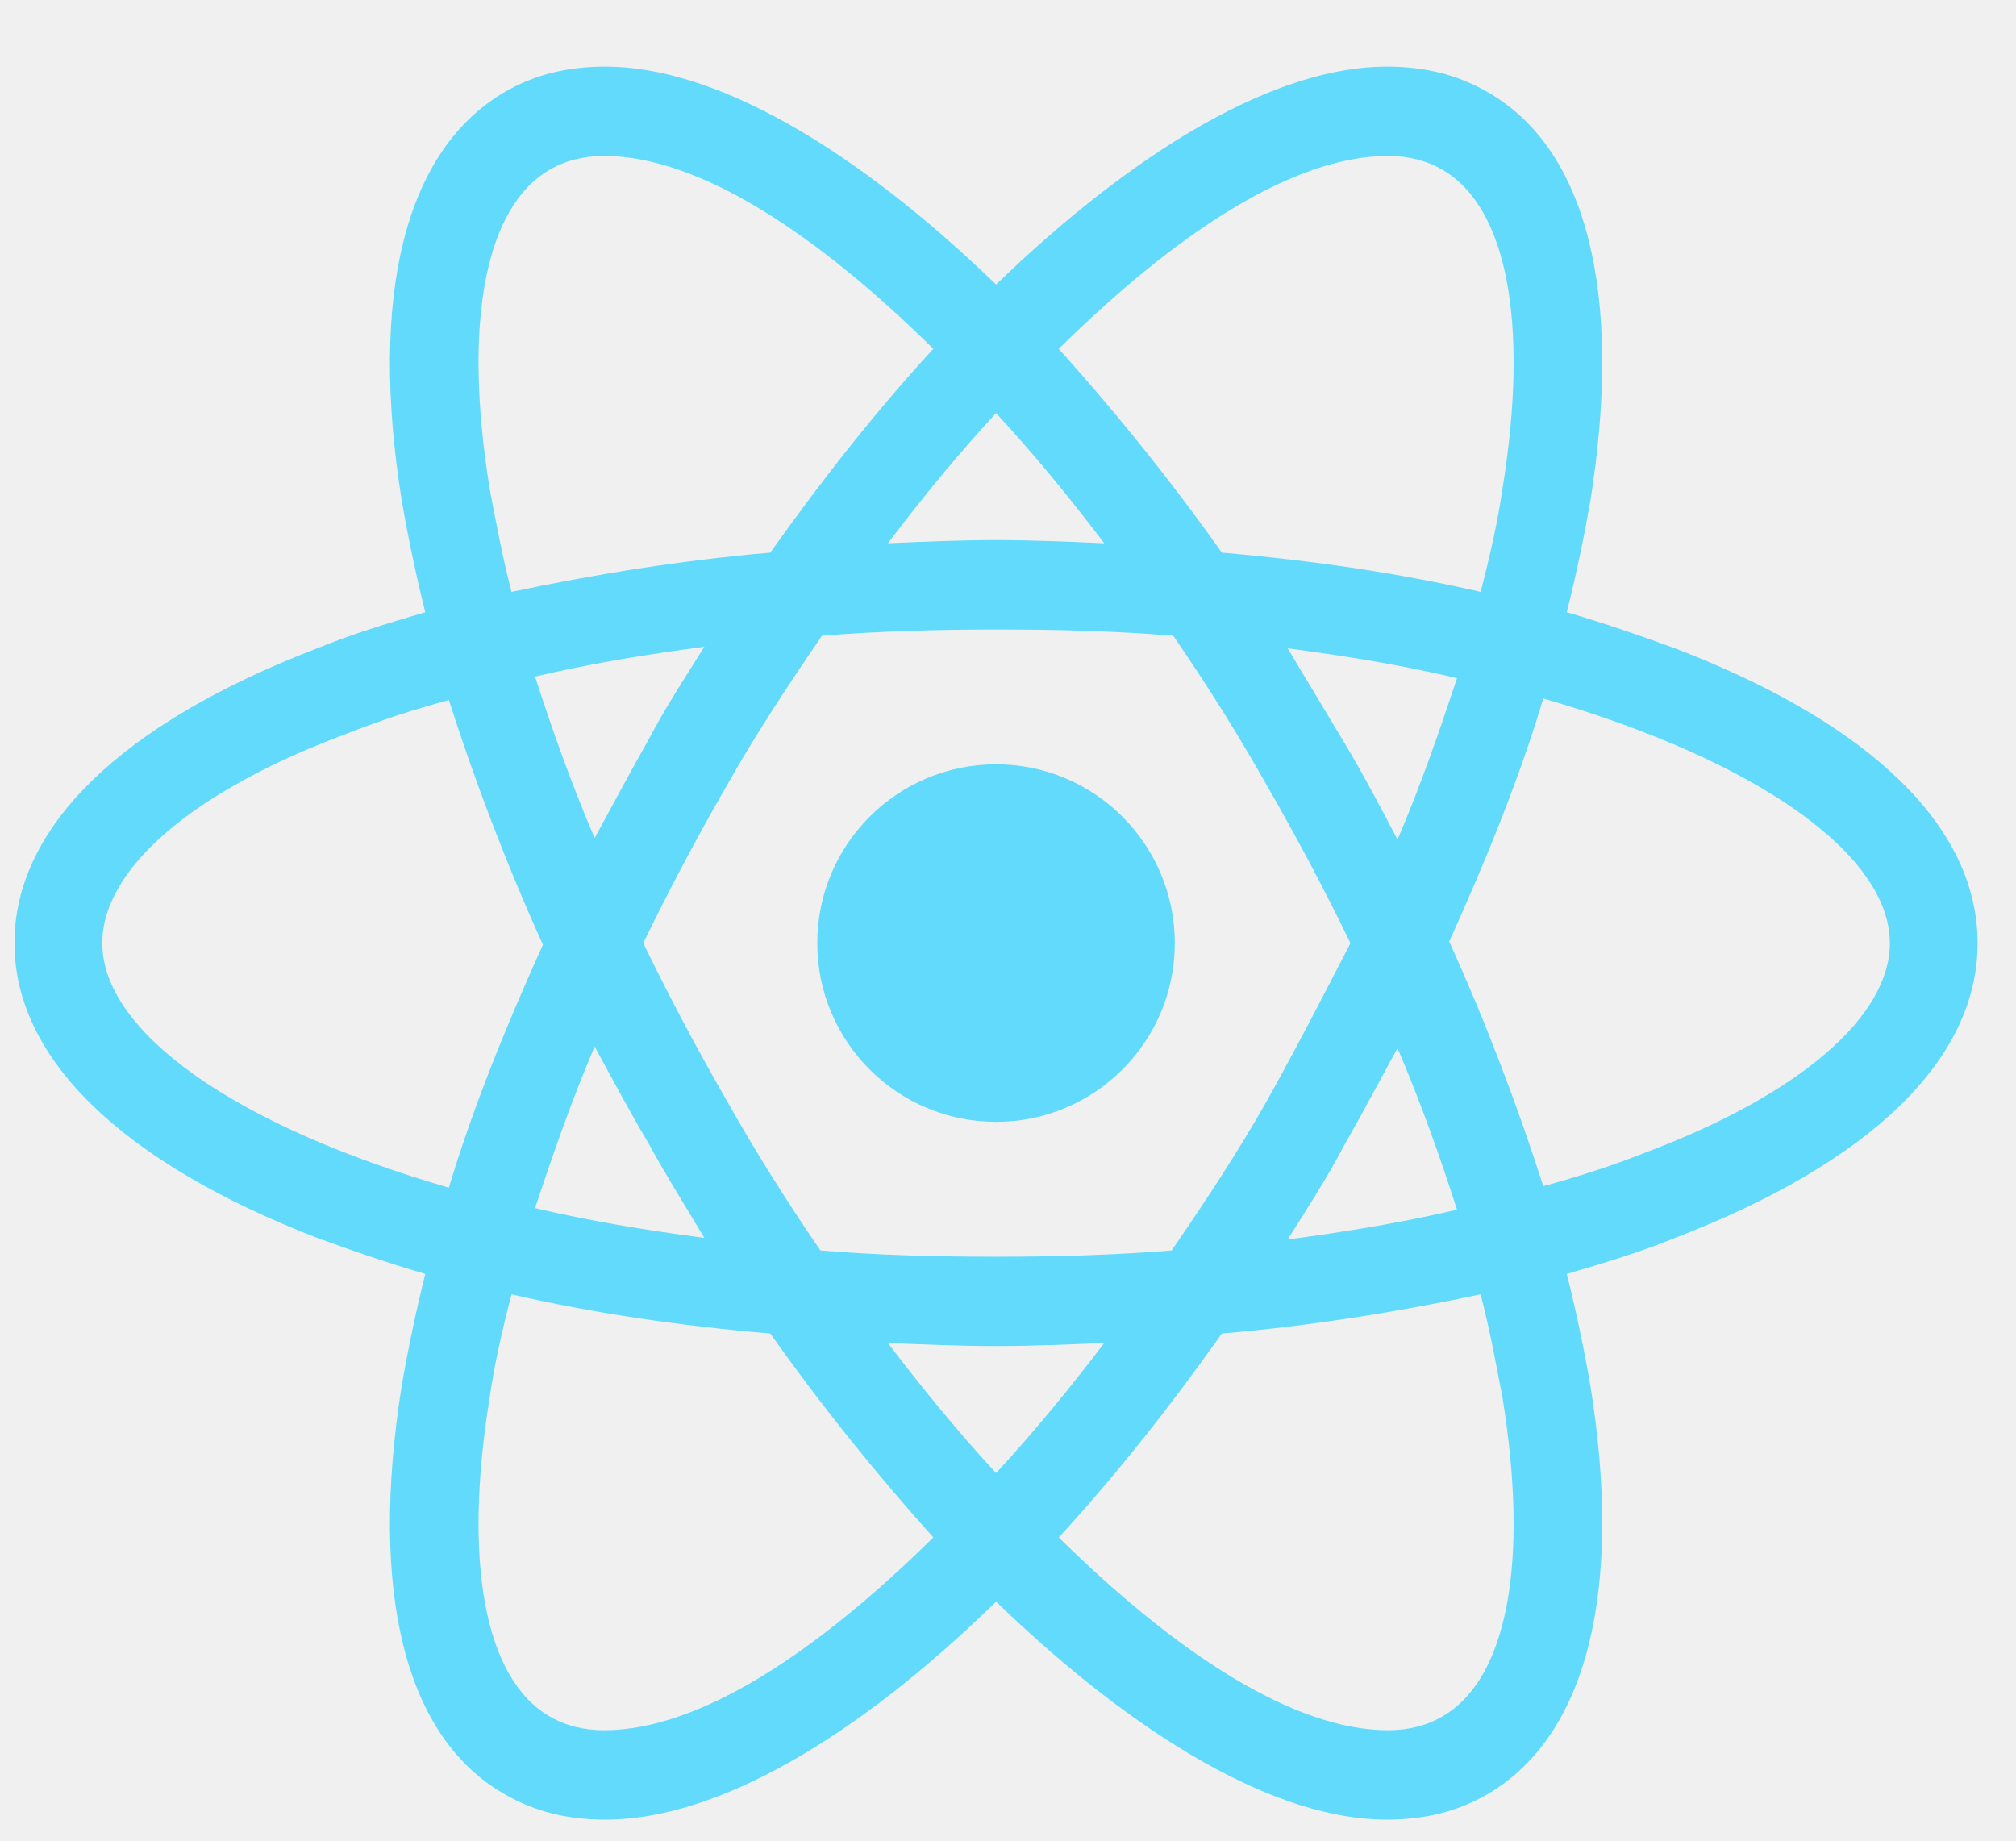
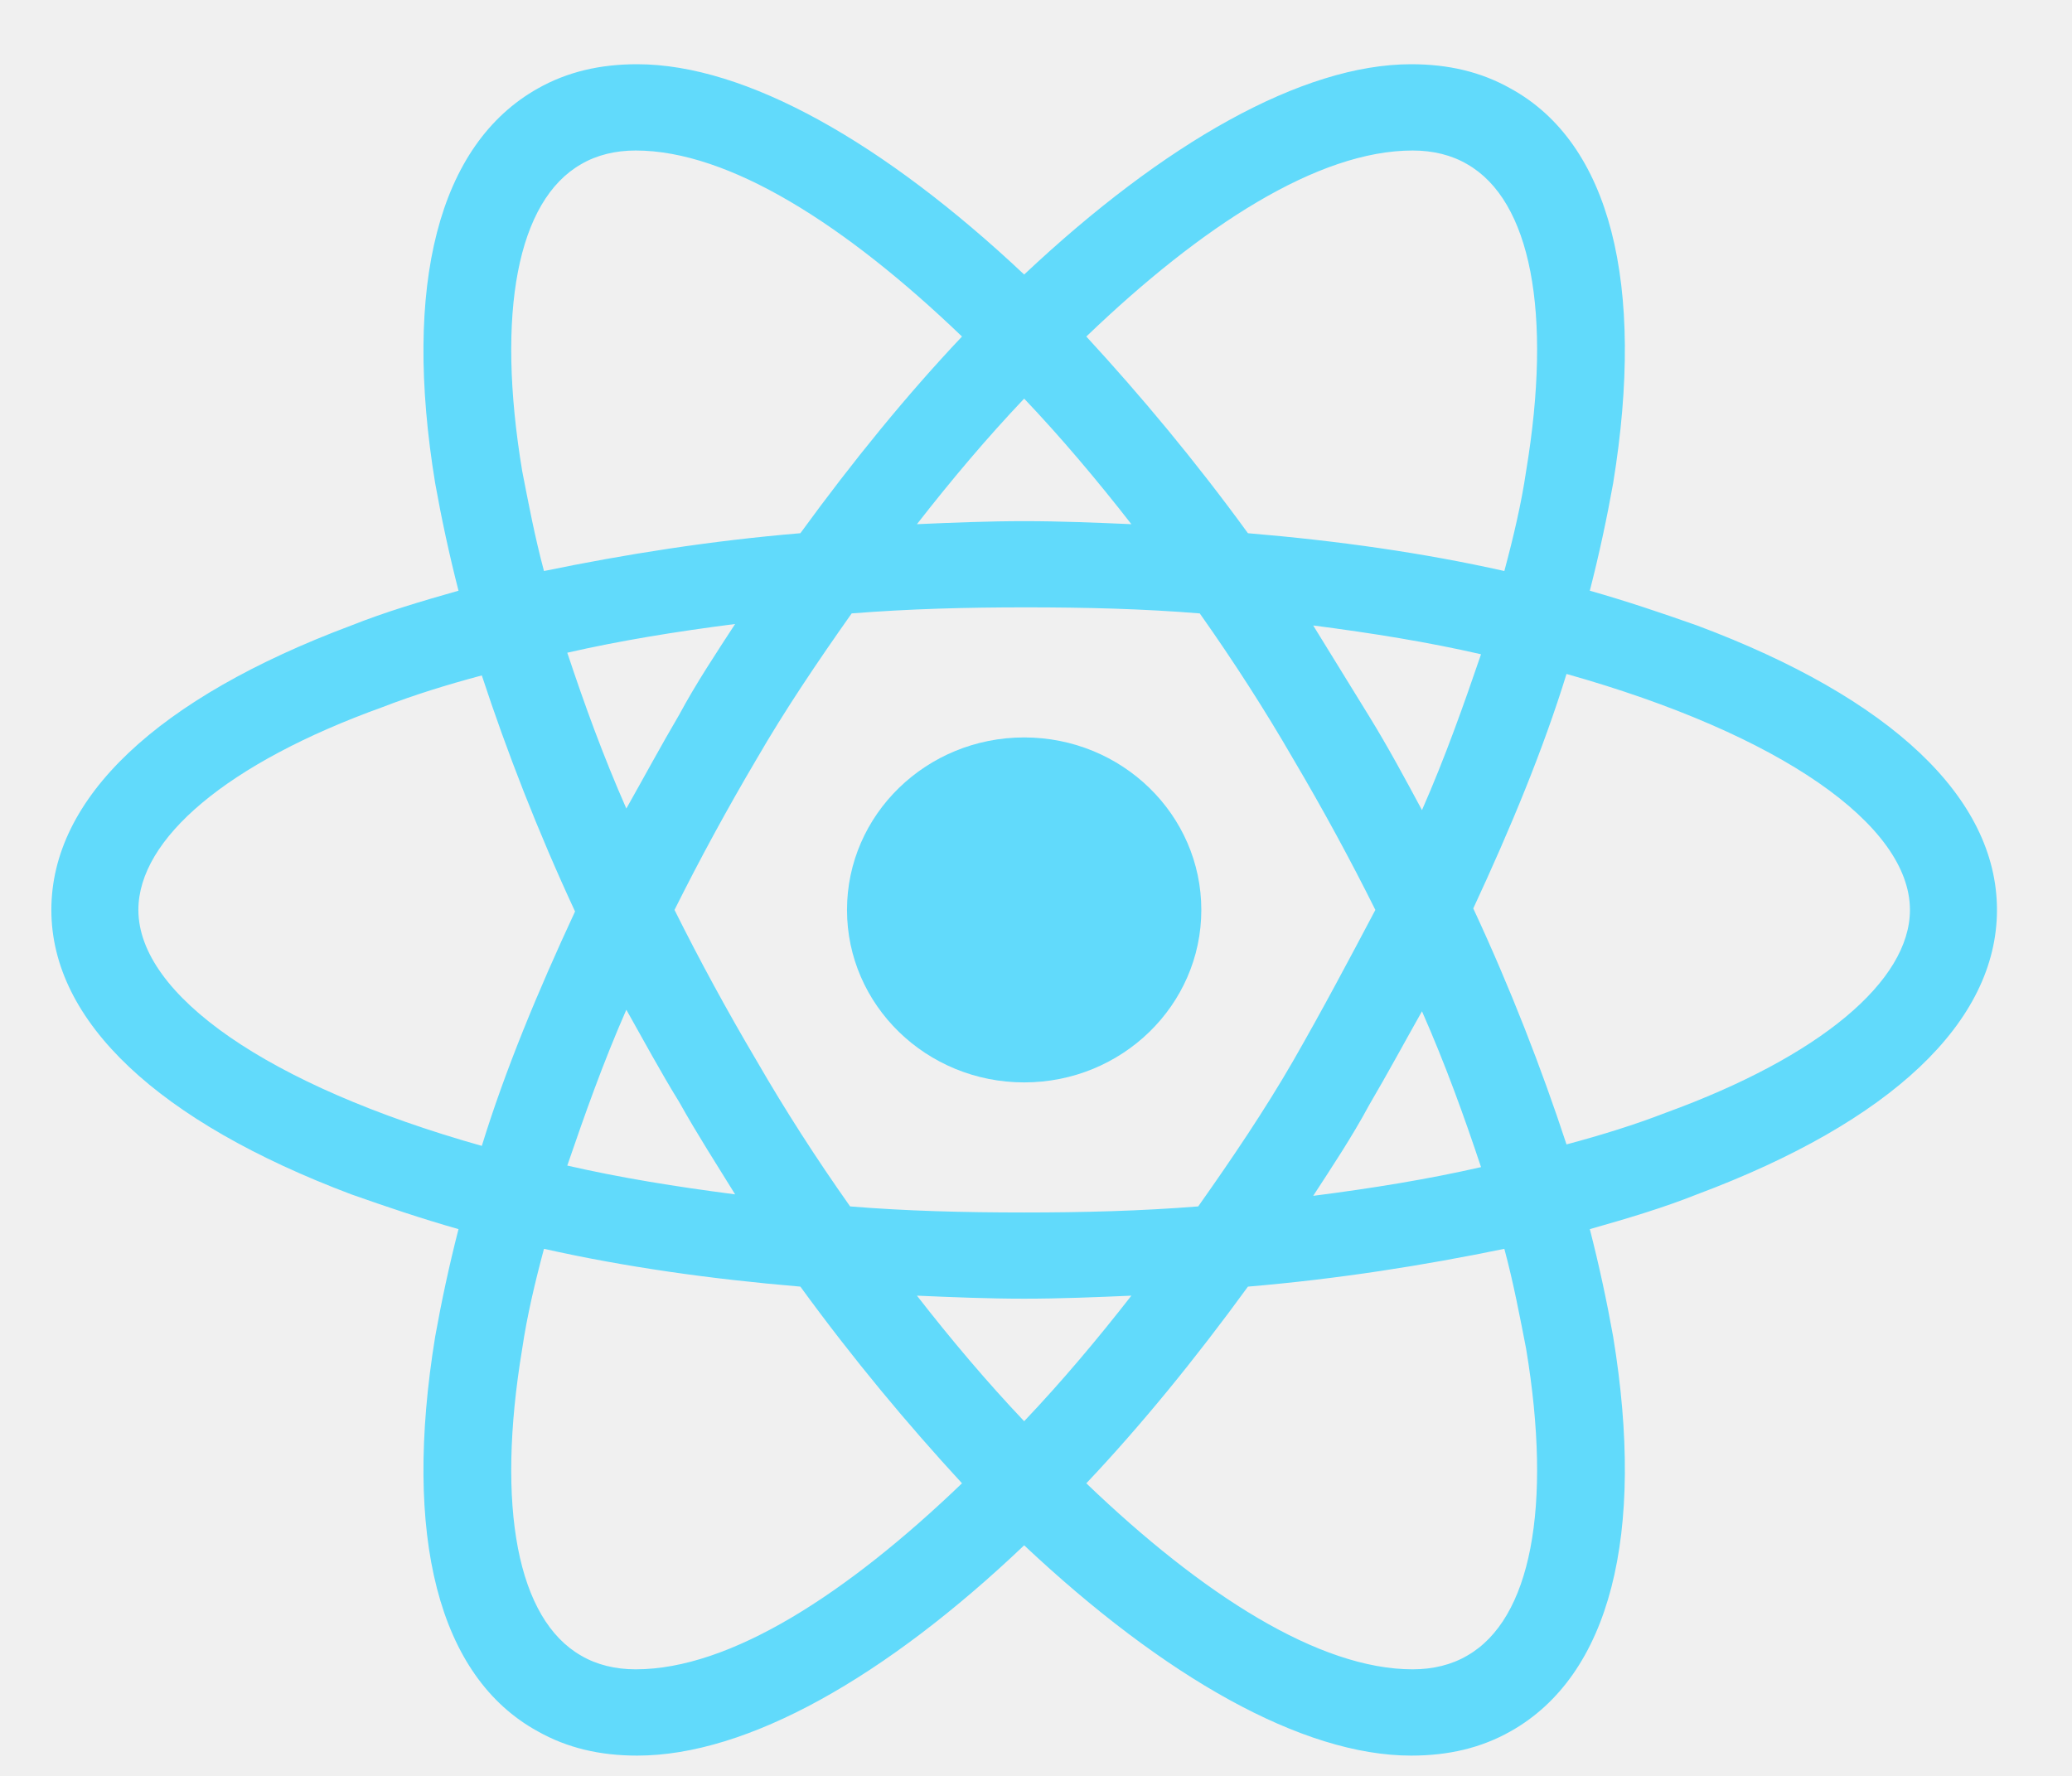
- <svg xmlns="http://www.w3.org/2000/svg" width="23" height="21" viewBox="0 0 23 21" fill="none">
-   <path d="M11.364 12.799C12.49 12.799 13.403 11.886 13.403 10.76C13.403 9.634 12.49 8.72 11.364 8.72C10.238 8.72 9.324 9.634 9.324 10.76C9.324 11.886 10.238 12.799 11.364 12.799Z" fill="#61DAFB" />
-   <path d="M19.11 7.397C18.716 7.253 18.305 7.11 17.875 6.985C17.983 6.556 18.072 6.126 18.144 5.715C18.52 3.354 18.108 1.69 16.963 1.046C16.623 0.849 16.248 0.76 15.818 0.76C14.566 0.76 12.974 1.69 11.364 3.246C9.754 1.69 8.162 0.76 6.909 0.76C6.48 0.76 6.104 0.849 5.765 1.046C4.62 1.708 4.208 3.372 4.584 5.715C4.655 6.126 4.745 6.556 4.852 6.985C4.423 7.11 4.011 7.236 3.618 7.397C1.382 8.255 0.165 9.436 0.165 10.76C0.165 12.084 1.4 13.264 3.618 14.123C4.011 14.266 4.423 14.409 4.852 14.534C4.745 14.964 4.655 15.393 4.584 15.805C4.208 18.166 4.62 19.829 5.765 20.474C6.104 20.67 6.48 20.76 6.909 20.76C8.18 20.76 9.772 19.829 11.364 18.273C12.974 19.829 14.566 20.76 15.818 20.76C16.248 20.76 16.623 20.67 16.963 20.474C18.108 19.812 18.52 18.148 18.144 15.805C18.072 15.393 17.983 14.964 17.875 14.534C18.305 14.409 18.716 14.284 19.11 14.123C21.346 13.264 22.562 12.084 22.562 10.76C22.562 9.436 21.346 8.255 19.11 7.397ZM16.462 1.94C17.196 2.37 17.446 3.694 17.142 5.572C17.088 5.948 16.999 6.341 16.892 6.753C15.961 6.538 14.977 6.395 13.94 6.305C13.332 5.447 12.706 4.677 12.079 3.98C13.403 2.674 14.745 1.779 15.836 1.779C16.069 1.779 16.283 1.833 16.462 1.94ZM14.459 12.549C14.137 13.121 13.761 13.694 13.367 14.266C12.706 14.32 12.044 14.338 11.364 14.338C10.666 14.338 10.004 14.32 9.36 14.266C8.967 13.694 8.609 13.121 8.287 12.549C7.947 11.958 7.625 11.35 7.339 10.76C7.625 10.169 7.947 9.561 8.287 8.971C8.609 8.398 8.985 7.826 9.378 7.253C10.04 7.2 10.702 7.182 11.382 7.182C12.079 7.182 12.741 7.2 13.385 7.253C13.779 7.826 14.137 8.398 14.459 8.971C14.799 9.561 15.121 10.169 15.407 10.76C15.103 11.35 14.799 11.94 14.459 12.549ZM15.944 11.958C16.212 12.585 16.427 13.193 16.623 13.801C16.015 13.944 15.371 14.051 14.691 14.141C14.906 13.801 15.138 13.443 15.335 13.068C15.55 12.692 15.747 12.316 15.944 11.958ZM11.364 16.806C10.934 16.341 10.523 15.84 10.13 15.322C10.541 15.339 10.952 15.357 11.364 15.357C11.775 15.357 12.187 15.339 12.598 15.322C12.205 15.84 11.793 16.341 11.364 16.806ZM8.036 14.123C7.357 14.034 6.713 13.926 6.104 13.783C6.301 13.193 6.516 12.567 6.784 11.94C6.981 12.298 7.178 12.674 7.392 13.032C7.607 13.425 7.822 13.765 8.036 14.123ZM6.784 9.561C6.516 8.935 6.301 8.327 6.104 7.719C6.713 7.576 7.357 7.468 8.036 7.379C7.822 7.719 7.589 8.076 7.392 8.452C7.178 8.828 6.981 9.203 6.784 9.561ZM11.364 4.713C11.793 5.178 12.205 5.679 12.598 6.198C12.187 6.18 11.775 6.162 11.364 6.162C10.952 6.162 10.541 6.18 10.13 6.198C10.523 5.679 10.934 5.178 11.364 4.713ZM15.335 8.47L14.691 7.397C15.371 7.486 16.015 7.593 16.623 7.737C16.427 8.327 16.212 8.953 15.944 9.579C15.747 9.203 15.55 8.828 15.335 8.47ZM5.586 5.572C5.282 3.694 5.532 2.37 6.265 1.94C6.444 1.833 6.659 1.779 6.892 1.779C7.965 1.779 9.307 2.656 10.648 3.98C10.022 4.66 9.396 5.447 8.788 6.305C7.75 6.395 6.766 6.556 5.836 6.753C5.729 6.341 5.657 5.948 5.586 5.572ZM1.167 10.76C1.167 9.919 2.187 9.025 3.976 8.363C4.333 8.22 4.727 8.094 5.121 7.987C5.407 8.881 5.765 9.83 6.194 10.778C5.765 11.726 5.389 12.656 5.121 13.55C2.652 12.835 1.167 11.762 1.167 10.76ZM6.265 19.579C5.532 19.15 5.282 17.826 5.586 15.948C5.639 15.572 5.729 15.178 5.836 14.767C6.766 14.982 7.75 15.125 8.788 15.214C9.396 16.073 10.022 16.842 10.648 17.54C9.325 18.846 7.983 19.74 6.892 19.74C6.659 19.74 6.444 19.686 6.265 19.579ZM17.142 15.948C17.446 17.826 17.196 19.15 16.462 19.579C16.283 19.686 16.069 19.74 15.836 19.74C14.763 19.74 13.421 18.863 12.079 17.54C12.706 16.86 13.332 16.073 13.94 15.214C14.977 15.125 15.961 14.964 16.892 14.767C16.999 15.178 17.07 15.572 17.142 15.948ZM18.752 13.157C18.394 13.3 18.001 13.425 17.607 13.533C17.321 12.638 16.963 11.69 16.534 10.742C16.963 9.794 17.339 8.864 17.607 7.969C20.076 8.685 21.561 9.758 21.561 10.76C21.561 11.601 20.523 12.495 18.752 13.157Z" fill="#61DAFB" />
+ <svg xmlns="http://www.w3.org/2000/svg" width="28" height="24" viewBox="0 0 28 24" fill="none">
+   <g clip-path="url(#clip0_2_560)">
+     <path d="M13.84 14.628C15.162 14.628 16.234 13.584 16.234 12.297C16.234 11.01 15.162 9.966 13.84 9.966C12.518 9.966 11.446 11.01 11.446 12.297C11.446 13.584 12.518 14.628 13.84 14.628Z" fill="#61DAFB" />
+     <path d="M22.933 8.453C22.471 8.29 21.988 8.126 21.484 7.983C21.61 7.492 21.715 7.002 21.799 6.532C22.24 3.833 21.757 1.932 20.413 1.196C20.014 0.971 19.573 0.868 19.069 0.868C17.599 0.868 15.73 1.932 13.84 3.71C11.95 1.932 10.081 0.868 8.611 0.868C8.107 0.868 7.666 0.971 7.267 1.196C5.923 1.952 5.44 3.853 5.881 6.532C5.965 7.002 6.07 7.492 6.196 7.983C5.692 8.126 5.209 8.269 4.747 8.453C2.122 9.435 0.694 10.784 0.694 12.297C0.694 13.81 2.143 15.159 4.747 16.141C5.209 16.304 5.692 16.468 6.196 16.611C6.07 17.102 5.965 17.592 5.881 18.062C5.44 20.761 5.923 22.662 7.267 23.398C7.666 23.623 8.107 23.726 8.611 23.726C10.102 23.726 11.971 22.662 13.84 20.884C15.73 22.662 17.599 23.726 19.069 23.726C19.573 23.726 20.014 23.623 20.413 23.398C21.757 22.642 22.24 20.741 21.799 18.062C21.715 17.592 21.61 17.102 21.484 16.611C21.988 16.468 22.471 16.325 22.933 16.141C25.558 15.159 26.986 13.81 26.986 12.297C26.986 10.784 25.558 9.435 22.933 8.453ZM19.825 2.218C20.686 2.708 20.98 4.221 20.623 6.368C20.56 6.797 20.455 7.247 20.329 7.717C19.237 7.472 18.082 7.308 16.864 7.206C16.15 6.225 15.415 5.346 14.68 4.548C16.234 3.056 17.809 2.034 19.09 2.034C19.363 2.034 19.615 2.095 19.825 2.218ZM17.473 14.341C17.095 14.996 16.654 15.65 16.192 16.304C15.415 16.366 14.638 16.386 13.84 16.386C13.021 16.386 12.244 16.366 11.488 16.304C11.026 15.65 10.606 14.996 10.228 14.341C9.829 13.667 9.451 12.972 9.115 12.297C9.451 11.622 9.829 10.927 10.228 10.252C10.606 9.598 11.047 8.944 11.509 8.29C12.286 8.228 13.063 8.208 13.861 8.208C14.68 8.208 15.457 8.228 16.213 8.29C16.675 8.944 17.095 9.598 17.473 10.252C17.872 10.927 18.25 11.622 18.586 12.297C18.229 12.972 17.872 13.646 17.473 14.341ZM19.216 13.667C19.531 14.382 19.783 15.078 20.014 15.773C19.3 15.936 18.544 16.059 17.746 16.161C17.998 15.773 18.271 15.364 18.502 14.934C18.754 14.505 18.985 14.076 19.216 13.667ZM13.84 19.207C13.336 18.676 12.853 18.103 12.391 17.51C12.874 17.531 13.357 17.551 13.84 17.551C14.323 17.551 14.806 17.531 15.289 17.51C14.827 18.103 14.344 18.676 13.84 19.207ZM9.934 16.141C9.136 16.038 8.38 15.916 7.666 15.752C7.897 15.078 8.149 14.362 8.464 13.646C8.695 14.055 8.926 14.485 9.178 14.893C9.43 15.343 9.682 15.732 9.934 16.141ZM8.464 10.927C8.149 10.212 7.897 9.517 7.666 8.821C8.38 8.658 9.136 8.535 9.934 8.433C9.682 8.821 9.409 9.23 9.178 9.66C8.926 10.089 8.695 10.518 8.464 10.927ZM13.84 5.387C14.344 5.918 14.827 6.491 15.289 7.084C14.806 7.063 14.323 7.043 13.84 7.043C13.357 7.043 12.874 7.063 12.391 7.084C12.853 6.491 13.336 5.918 13.84 5.387ZM18.502 9.68L17.746 8.453C18.544 8.556 19.3 8.678 20.014 8.842C19.783 9.517 19.531 10.232 19.216 10.948C18.985 10.518 18.754 10.089 18.502 9.68ZM7.057 6.368C6.7 4.221 6.994 2.708 7.855 2.218C8.065 2.095 8.317 2.034 8.59 2.034C9.85 2.034 11.425 3.036 13 4.548C12.265 5.325 11.53 6.225 10.816 7.206C9.598 7.308 8.443 7.492 7.351 7.717C7.225 7.247 7.141 6.797 7.057 6.368ZM1.87 12.297C1.87 11.336 3.067 10.314 5.167 9.557C5.587 9.394 6.049 9.251 6.511 9.128C6.847 10.15 7.267 11.234 7.771 12.318C7.267 13.401 6.826 14.464 6.511 15.486C3.613 14.669 1.87 13.442 1.87 12.297ZM7.855 22.376C6.994 21.886 6.7 20.373 7.057 18.226C7.12 17.797 7.225 17.347 7.351 16.877C8.443 17.122 9.598 17.285 10.816 17.388C11.53 18.369 12.265 19.248 13 20.046C11.446 21.538 9.871 22.56 8.59 22.56C8.317 22.56 8.065 22.499 7.855 22.376ZM20.623 18.226C20.98 20.373 20.686 21.886 19.825 22.376C19.615 22.499 19.363 22.56 19.09 22.56C17.83 22.56 16.255 21.558 14.68 20.046C15.415 19.269 16.15 18.369 16.864 17.388C18.082 17.285 19.237 17.102 20.329 16.877C20.455 17.347 20.539 17.797 20.623 18.226ZM22.513 15.037C22.093 15.2 21.631 15.343 21.169 15.466C20.833 14.444 20.413 13.36 19.909 12.277C20.413 11.193 20.854 10.13 21.169 9.108C24.067 9.925 25.81 11.152 25.81 12.297C25.81 13.258 24.592 14.28 22.513 15.037Z" fill="#61DAFB" />
+   </g>
+   <defs>
+     <clipPath id="clip0_2_560">
+       <rect width="27" height="24" fill="white" transform="translate(0.5)" />
+     </clipPath>
+   </defs>
</svg>
